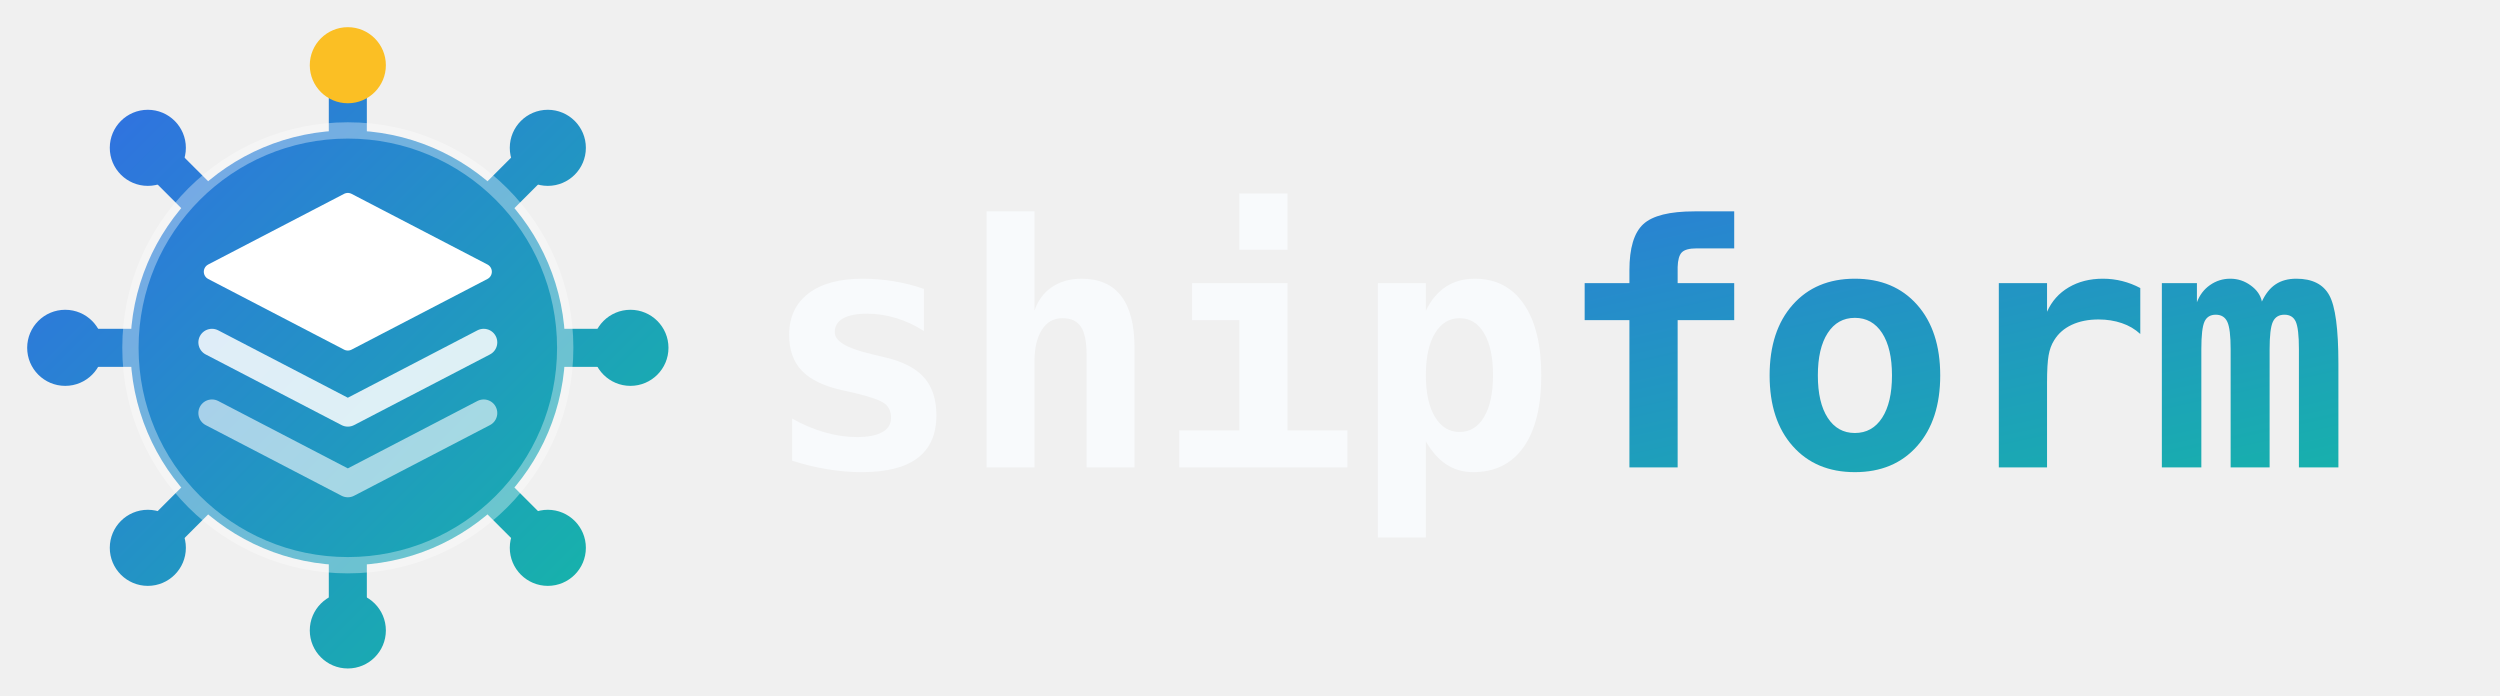
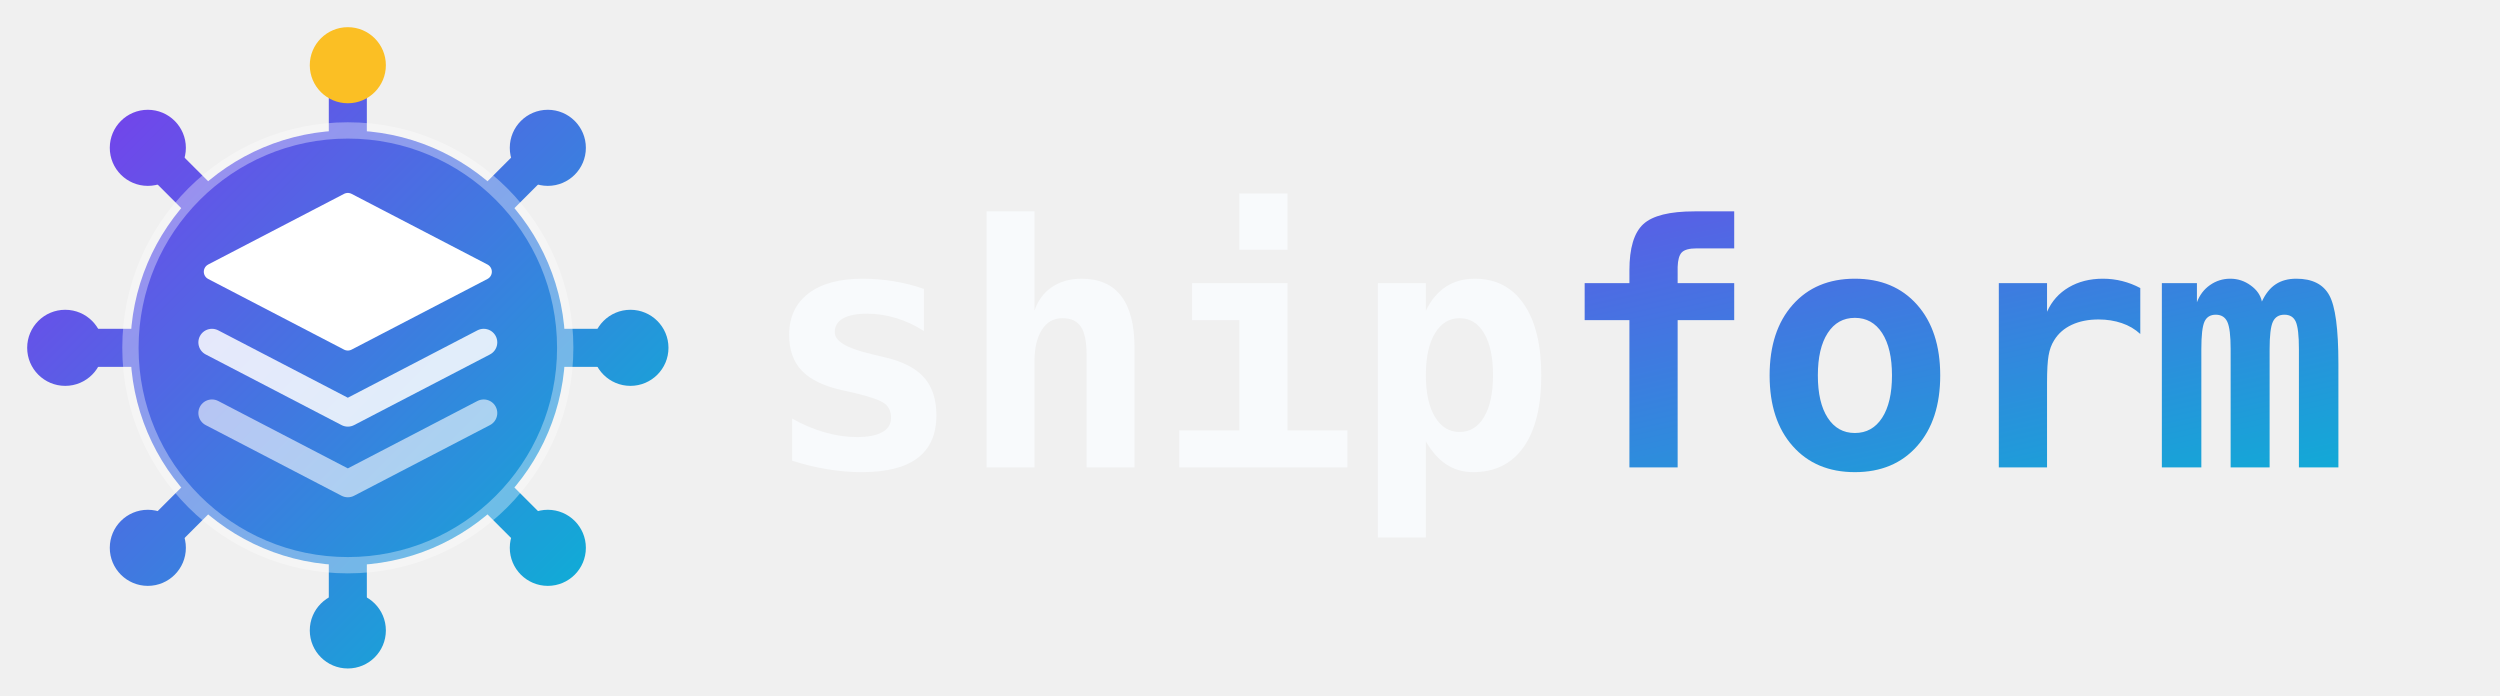
<svg xmlns="http://www.w3.org/2000/svg" width="460" height="128" viewBox="0 0 460 128" role="img" aria-label="shipform">
  <defs>
    <linearGradient id="g" x1="0" y1="0" x2="1" y2="1">
-       <stop offset="0" stop-color="#326CE5" />
-       <stop offset="1" stop-color="#14B8A6" />
+       <stop offset="0" stop-color="#7C3AED" />
+       <stop offset="1" stop-color="#06B6D4" />
    </linearGradient>
    <linearGradient id="gi" gradientUnits="userSpaceOnUse" x1="12" y1="12" x2="116" y2="116">
-       <stop offset="0" stop-color="#326CE5" />
-       <stop offset="1" stop-color="#14B8A6" />
+       <stop offset="0" stop-color="#7C3AED" />
+       <stop offset="1" stop-color="#06B6D4" />
    </linearGradient>
  </defs>
  <path d="M64 64L64.0 14.0M64 64L99.4 28.6M64 64L114.0 64.0M64 64L99.4 99.4M64 64L64.0 114.0M64 64L28.6 99.4M64 64L14.0 64.0M64 64L28.6 28.6" stroke="url(#gi)" stroke-width="7" stroke-linecap="round" />
  <g fill="url(#gi)">
    <circle cx="100.8" cy="27.2" r="7" />
    <circle cx="116.0" cy="64.0" r="7" />
    <circle cx="100.8" cy="100.8" r="7" />
    <circle cx="64.0" cy="116.0" r="7" />
    <circle cx="27.2" cy="100.8" r="7" />
    <circle cx="12.0" cy="64.0" r="7" />
    <circle cx="27.2" cy="27.2" r="7" />
  </g>
  <circle cx="64" cy="12" r="7" fill="#FBBF24" />
  <circle cx="64" cy="64" r="40" fill="url(#gi)" />
  <circle cx="64" cy="64" r="40" fill="none" stroke="#fff" stroke-width="3" stroke-opacity=".35" />
  <path d="M64 37L89 50L64 63L39 50Z" fill="#fff" stroke="#fff" stroke-width="3" stroke-linejoin="round" />
  <path d="M39 63L64 76L89 63" fill="none" stroke="#fff" stroke-width="5" stroke-linecap="round" stroke-linejoin="round" stroke-opacity=".85" />
  <path d="M39 76L64 89L89 76" fill="none" stroke="#fff" stroke-width="5" stroke-linecap="round" stroke-linejoin="round" stroke-opacity=".6" />
  <text x="140" y="86" font-family="ui-monospace, SFMono-Regular, Menlo, Consolas, monospace" font-size="62" font-weight="700" letter-spacing="-1" fill="#F8FAFC">ship<tspan fill="url(#g)">form</tspan>
  </text>
</svg>
